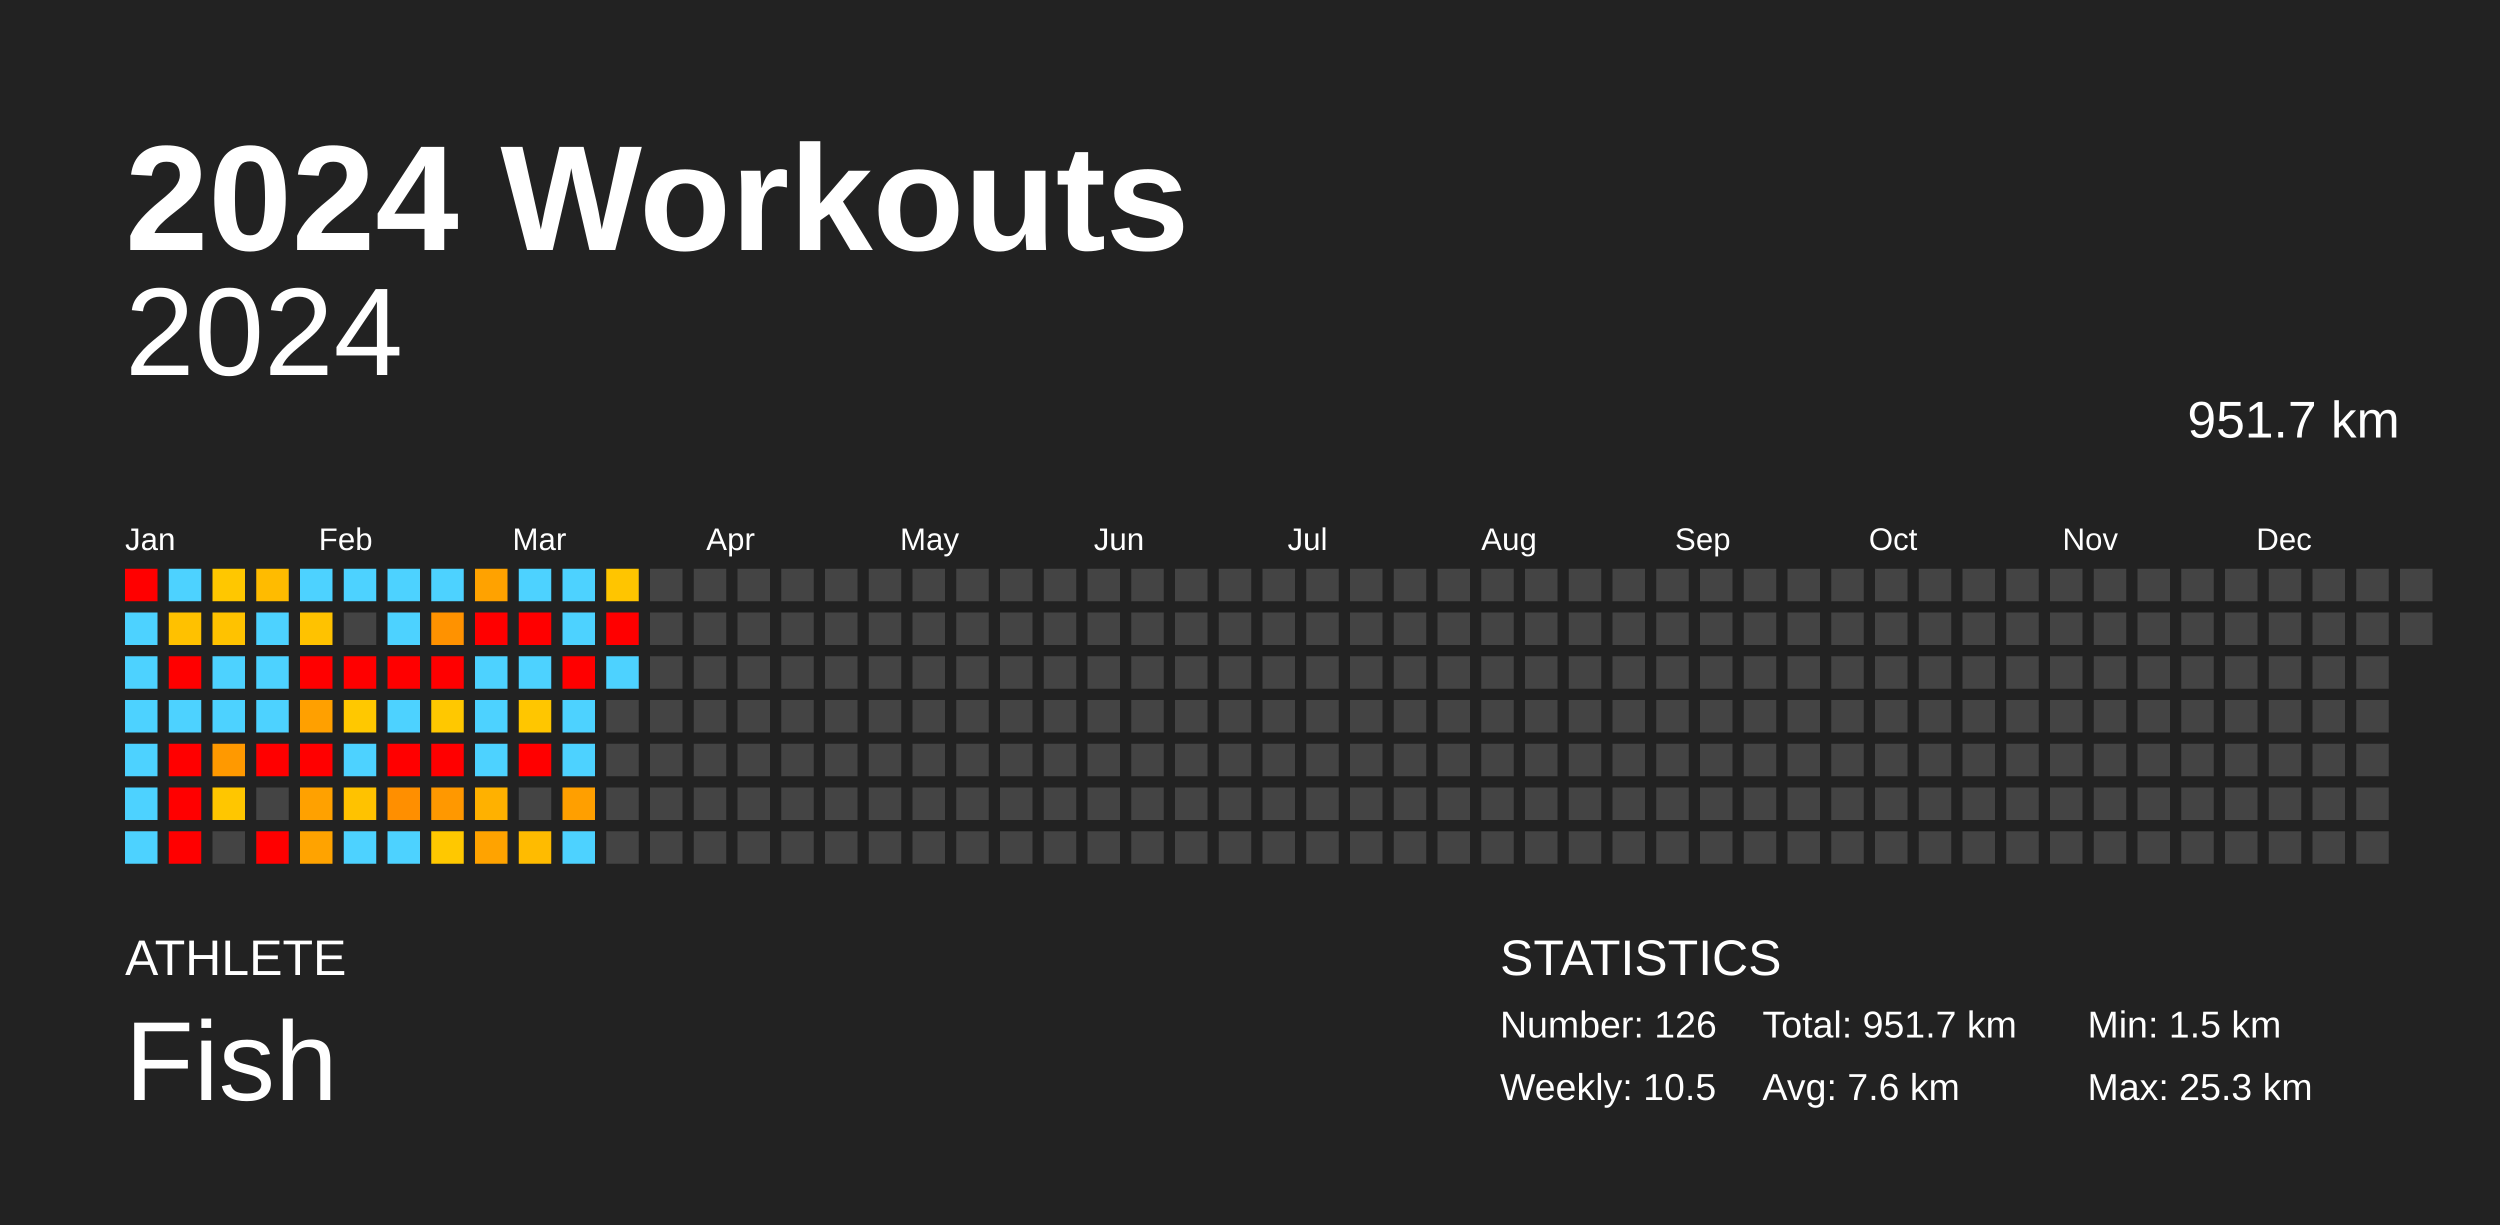
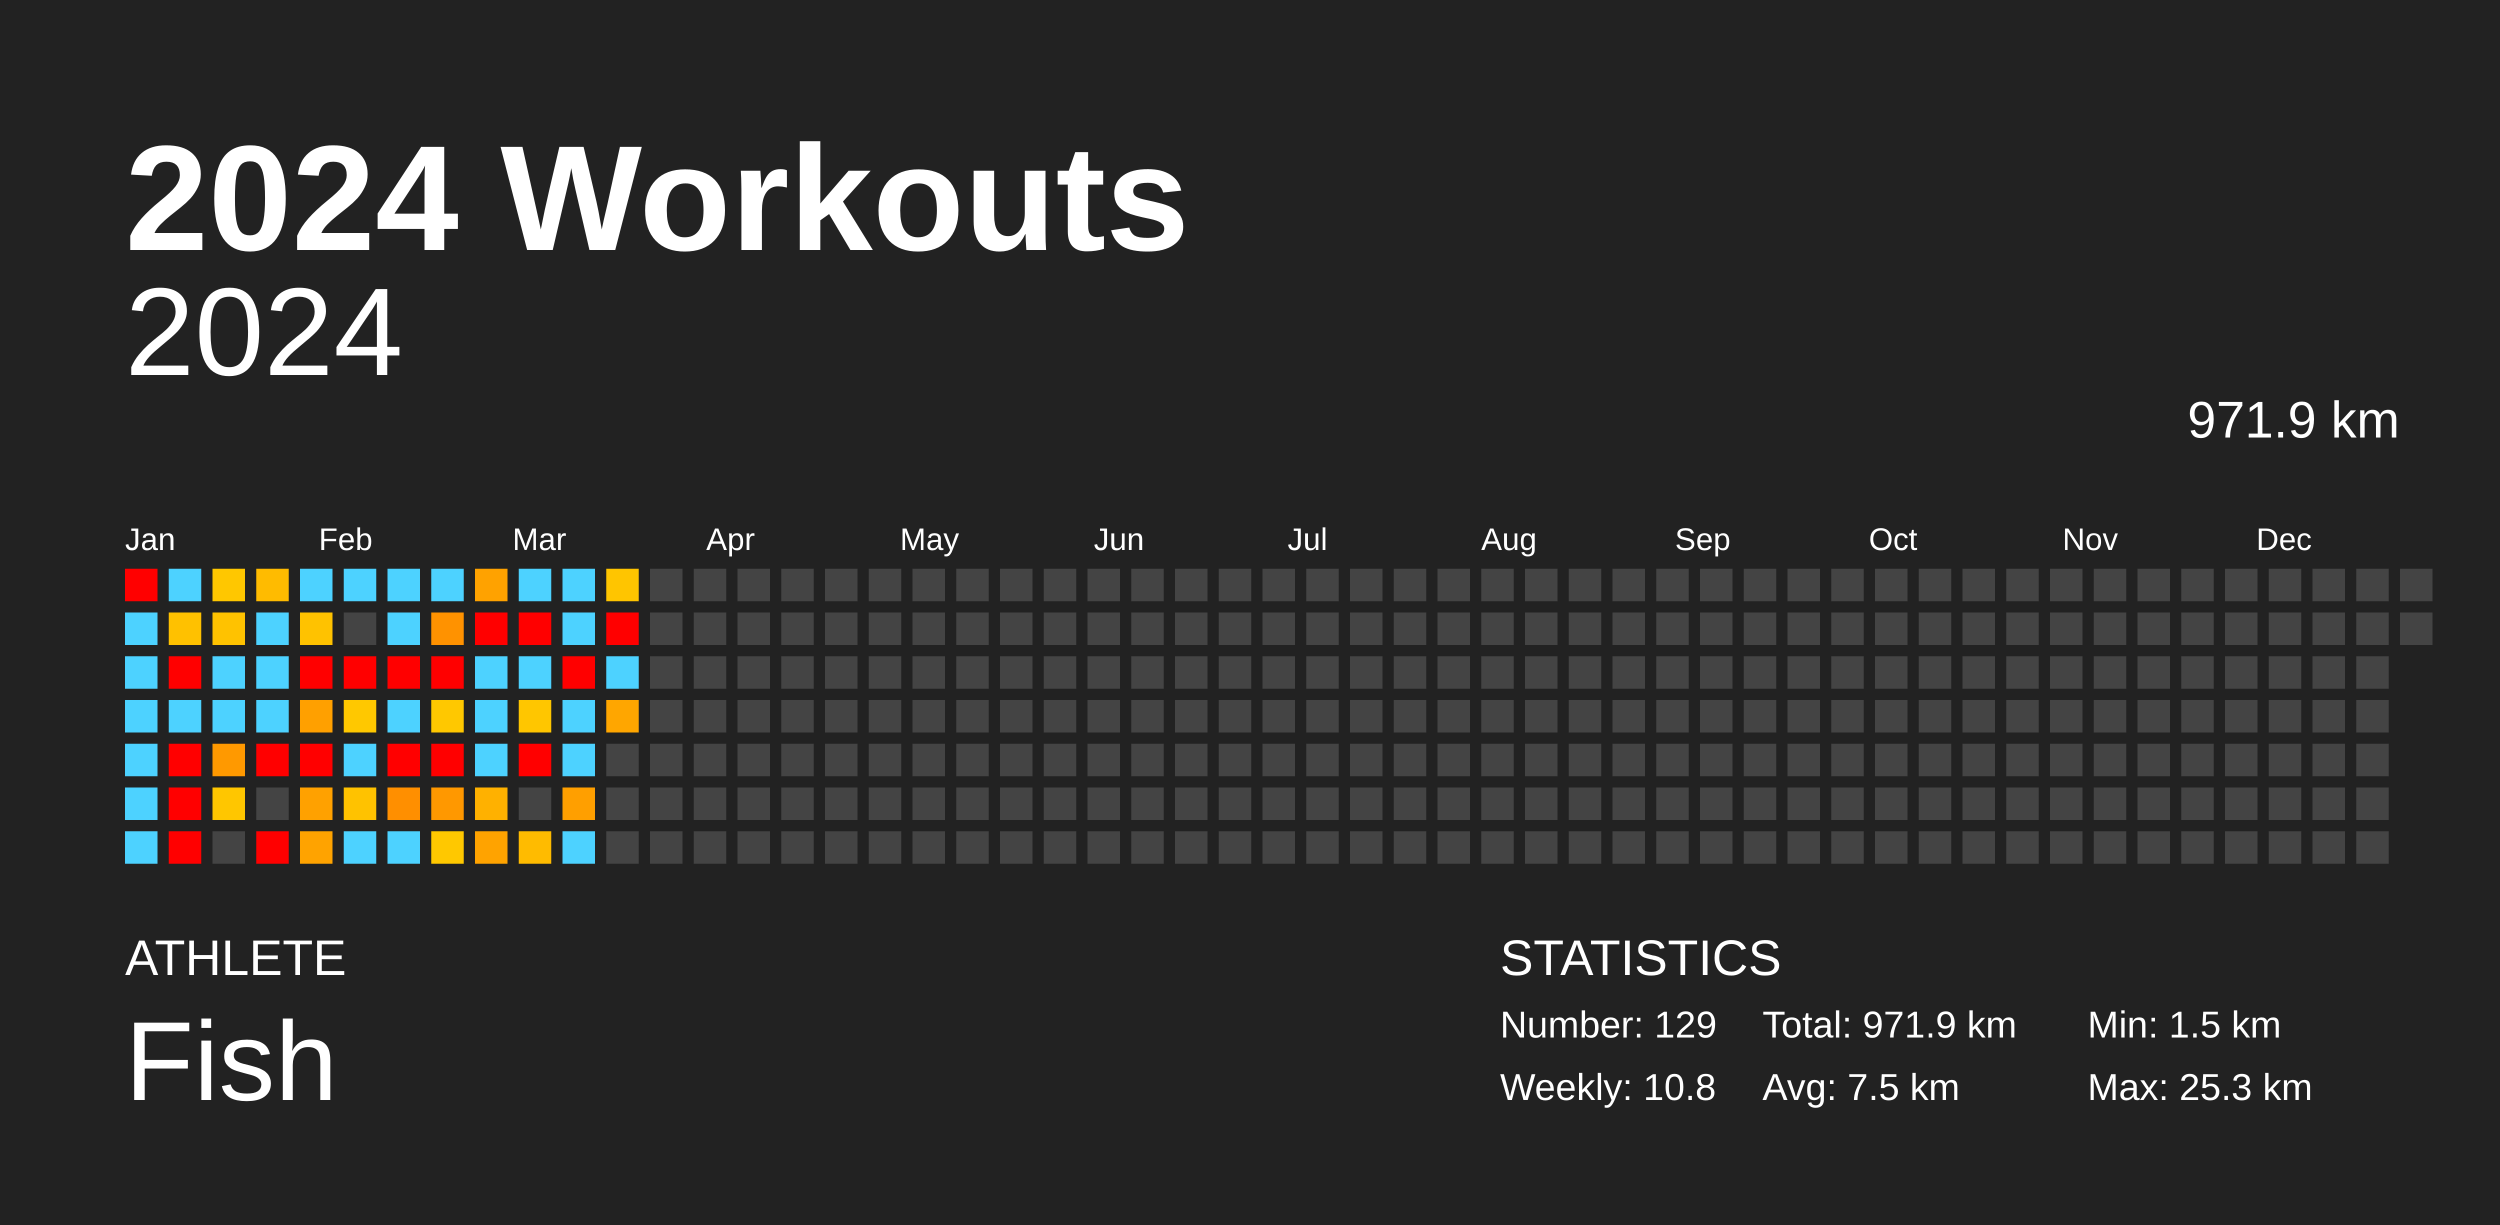
<svg xmlns="http://www.w3.org/2000/svg" baseProfile="full" height="98mm" version="1.1" viewBox="0,0,200,98" width="200mm">
  <defs />
  <rect fill="#222222" height="98" width="200" x="0" y="0" />
  <text fill="#FFFFFF" style="font-size:12px; font-family:Arial; font-weight:bold;" x="10" y="20">2024 Workouts</text>
  <text fill="#FFFFFF" style="font-size:4px; font-family:Arial" x="10" y="78">ATHLETE</text>
  <text fill="#FFFFFF" style="font-size:9px; font-family:Arial" x="10" y="88">Fish</text>
  <text fill="#FFFFFF" style="font-size:4px; font-family:Arial" x="120" y="78">STATISTICS</text>
-   <text fill="#FFFFFF" style="font-size:3px; font-family:Arial" x="120" y="83">Number: 126</text>
-   <text fill="#FFFFFF" style="font-size:3px; font-family:Arial" x="120" y="88">Weekly: 10.5</text>
-   <text fill="#FFFFFF" style="font-size:3px; font-family:Arial" x="141" y="83">Total: 951.7 km</text>
-   <text fill="#FFFFFF" style="font-size:3px; font-family:Arial" x="141" y="88">Avg: 7.6 km</text>
+   <text fill="#FFFFFF" style="font-size:3px; font-family:Arial" x="120" y="83">Number: 129</text>
+   <text fill="#FFFFFF" style="font-size:3px; font-family:Arial" x="120" y="88">Weekly: 10.8</text>
+   <text fill="#FFFFFF" style="font-size:3px; font-family:Arial" x="141" y="83">Total: 971.9 km</text>
+   <text fill="#FFFFFF" style="font-size:3px; font-family:Arial" x="141" y="88">Avg: 7.5 km</text>
  <text fill="#FFFFFF" style="font-size:3px; font-family:Arial" x="167" y="83">Min: 1.5 km</text>
  <text fill="#FFFFFF" style="font-size:3px; font-family:Arial" x="167" y="88">Max: 25.3 km</text>
  <text alignment-baseline="hanging" fill="#FFFFFF" style="font-size:10.0px; font-family:Arial;" x="10" y="30">2024</text>
-   <text alignment-baseline="hanging" fill="#FFFFFF" style="font-size:4.125px; font-family:Arial;" x="175" y="35">951.7 km</text>
+   <text alignment-baseline="hanging" fill="#FFFFFF" style="font-size:4.125px; font-family:Arial;" x="175" y="35">971.9 km</text>
  <text fill="#FFFFFF" style="font-size:2.5px; font-family:Arial" x="10.0" y="44">Jan</text>
  <text fill="#FFFFFF" style="font-size:2.5px; font-family:Arial" x="25.5" y="44">Feb</text>
  <text fill="#FFFFFF" style="font-size:2.5px; font-family:Arial" x="41.0" y="44">Mar</text>
  <text fill="#FFFFFF" style="font-size:2.5px; font-family:Arial" x="56.5" y="44">Apr</text>
  <text fill="#FFFFFF" style="font-size:2.5px; font-family:Arial" x="72.0" y="44">May</text>
  <text fill="#FFFFFF" style="font-size:2.5px; font-family:Arial" x="87.5" y="44">Jun</text>
  <text fill="#FFFFFF" style="font-size:2.5px; font-family:Arial" x="103.0" y="44">Jul</text>
  <text fill="#FFFFFF" style="font-size:2.5px; font-family:Arial" x="118.5" y="44">Aug</text>
  <text fill="#FFFFFF" style="font-size:2.5px; font-family:Arial" x="134.0" y="44">Sep</text>
  <text fill="#FFFFFF" style="font-size:2.5px; font-family:Arial" x="149.5" y="44">Oct</text>
  <text fill="#FFFFFF" style="font-size:2.5px; font-family:Arial" x="165.0" y="44">Nov</text>
  <text fill="#FFFFFF" style="font-size:2.5px; font-family:Arial" x="180.5" y="44">Dec</text>
  <rect fill="red" height="2.6" width="2.6" x="10.0" y="45.5" />
  <rect fill="#4dd2ff" height="2.6" width="2.6" x="10.0" y="49.0" />
  <rect fill="#4dd2ff" height="2.6" width="2.6" x="10.0" y="52.5" />
  <rect fill="#4dd2ff" height="2.6" width="2.6" x="10.0" y="56.0" />
  <rect fill="#4dd2ff" height="2.6" width="2.6" x="10.0" y="59.5" />
  <rect fill="#4dd2ff" height="2.6" width="2.6" x="10.0" y="63.0" />
  <rect fill="#4dd2ff" height="2.6" width="2.6" x="10.0" y="66.5" />
  <rect fill="#4dd2ff" height="2.6" width="2.6" x="13.5" y="45.5" />
  <rect fill="#ffc100" height="2.6" width="2.6" x="13.5" y="49.0" />
  <rect fill="red" height="2.6" width="2.6" x="13.5" y="52.5" />
  <rect fill="#4dd2ff" height="2.6" width="2.6" x="13.5" y="56.0" />
  <rect fill="red" height="2.6" width="2.6" x="13.5" y="59.5" />
  <rect fill="red" height="2.6" width="2.6" x="13.5" y="63.0" />
  <rect fill="red" height="2.6" width="2.6" x="13.5" y="66.5" />
  <rect fill="#ffc700" height="2.6" width="2.6" x="17.0" y="45.5" />
  <rect fill="#ffc200" height="2.6" width="2.6" x="17.0" y="49.0" />
  <rect fill="#4dd2ff" height="2.6" width="2.6" x="17.0" y="52.5" />
  <rect fill="#4dd2ff" height="2.6" width="2.6" x="17.0" y="56.0" />
  <rect fill="#ff9900" height="2.6" width="2.6" x="17.0" y="59.5" />
  <rect fill="#ffc600" height="2.6" width="2.6" x="17.0" y="63.0" />
  <rect fill="#444444" height="2.6" width="2.6" x="17.0" y="66.5" />
  <rect fill="#ffbb00" height="2.6" width="2.6" x="20.5" y="45.5" />
  <rect fill="#4dd2ff" height="2.6" width="2.6" x="20.5" y="49.0" />
  <rect fill="#4dd2ff" height="2.6" width="2.6" x="20.5" y="52.5" />
  <rect fill="#4dd2ff" height="2.6" width="2.6" x="20.5" y="56.0" />
  <rect fill="red" height="2.6" width="2.6" x="20.5" y="59.5" />
  <rect fill="#444444" height="2.6" width="2.6" x="20.5" y="63.0" />
  <rect fill="red" height="2.6" width="2.6" x="20.5" y="66.5" />
  <rect fill="#4dd2ff" height="2.6" width="2.6" x="24.0" y="45.5" />
  <rect fill="#ffc200" height="2.6" width="2.6" x="24.0" y="49.0" />
  <rect fill="red" height="2.6" width="2.6" x="24.0" y="52.5" />
  <rect fill="#ffa000" height="2.6" width="2.6" x="24.0" y="56.0" />
  <rect fill="red" height="2.6" width="2.6" x="24.0" y="59.5" />
  <rect fill="#ffa100" height="2.6" width="2.6" x="24.0" y="63.0" />
  <rect fill="#ffa300" height="2.6" width="2.6" x="24.0" y="66.5" />
  <rect fill="#4dd2ff" height="2.6" width="2.6" x="27.5" y="45.5" />
  <rect fill="#444444" height="2.6" width="2.6" x="27.5" y="49.0" />
  <rect fill="red" height="2.6" width="2.6" x="27.5" y="52.5" />
  <rect fill="#ffc800" height="2.6" width="2.6" x="27.5" y="56.0" />
  <rect fill="#4dd2ff" height="2.6" width="2.6" x="27.5" y="59.5" />
  <rect fill="#ffc200" height="2.6" width="2.6" x="27.5" y="63.0" />
  <rect fill="#4dd2ff" height="2.6" width="2.6" x="27.5" y="66.5" />
  <rect fill="#4dd2ff" height="2.6" width="2.6" x="31.0" y="45.5" />
  <rect fill="#4dd2ff" height="2.6" width="2.6" x="31.0" y="49.0" />
  <rect fill="red" height="2.6" width="2.6" x="31.0" y="52.5" />
  <rect fill="#4dd2ff" height="2.6" width="2.6" x="31.0" y="56.0" />
  <rect fill="red" height="2.6" width="2.6" x="31.0" y="59.5" />
  <rect fill="#ff8f00" height="2.6" width="2.6" x="31.0" y="63.0" />
  <rect fill="#4dd2ff" height="2.6" width="2.6" x="31.0" y="66.5" />
  <rect fill="#4dd2ff" height="2.6" width="2.6" x="34.5" y="45.5" />
  <rect fill="#ff9200" height="2.6" width="2.6" x="34.5" y="49.0" />
  <rect fill="red" height="2.6" width="2.6" x="34.5" y="52.5" />
  <rect fill="#ffc800" height="2.6" width="2.6" x="34.5" y="56.0" />
  <rect fill="red" height="2.6" width="2.6" x="34.5" y="59.5" />
  <rect fill="#ff9800" height="2.6" width="2.6" x="34.5" y="63.0" />
  <rect fill="#ffc800" height="2.6" width="2.6" x="34.5" y="66.5" />
  <rect fill="#ffa200" height="2.6" width="2.6" x="38.0" y="45.5" />
  <rect fill="red" height="2.6" width="2.6" x="38.0" y="49.0" />
  <rect fill="#4dd2ff" height="2.6" width="2.6" x="38.0" y="52.5" />
  <rect fill="#4dd2ff" height="2.6" width="2.6" x="38.0" y="56.0" />
  <rect fill="#4dd2ff" height="2.6" width="2.6" x="38.0" y="59.5" />
  <rect fill="#ffb100" height="2.6" width="2.6" x="38.0" y="63.0" />
  <rect fill="#ffa300" height="2.6" width="2.6" x="38.0" y="66.5" />
  <rect fill="#4dd2ff" height="2.6" width="2.6" x="41.5" y="45.5" />
  <rect fill="red" height="2.6" width="2.6" x="41.5" y="49.0" />
  <rect fill="#4dd2ff" height="2.6" width="2.6" x="41.5" y="52.5" />
  <rect fill="#ffc600" height="2.6" width="2.6" x="41.5" y="56.0" />
  <rect fill="red" height="2.6" width="2.6" x="41.5" y="59.5" />
  <rect fill="#444444" height="2.6" width="2.6" x="41.5" y="63.0" />
  <rect fill="#ffbb00" height="2.6" width="2.6" x="41.5" y="66.5" />
  <rect fill="#4dd2ff" height="2.6" width="2.6" x="45.0" y="45.5" />
  <rect fill="#4dd2ff" height="2.6" width="2.6" x="45.0" y="49.0" />
  <rect fill="red" height="2.6" width="2.6" x="45.0" y="52.5" />
  <rect fill="#4dd2ff" height="2.6" width="2.6" x="45.0" y="56.0" />
  <rect fill="#4dd2ff" height="2.6" width="2.6" x="45.0" y="59.5" />
  <rect fill="#ff9f00" height="2.6" width="2.6" x="45.0" y="63.0" />
  <rect fill="#4dd2ff" height="2.6" width="2.6" x="45.0" y="66.5" />
  <rect fill="#ffc500" height="2.6" width="2.6" x="48.5" y="45.5" />
  <rect fill="red" height="2.6" width="2.6" x="48.5" y="49.0" />
  <rect fill="#4dd2ff" height="2.6" width="2.6" x="48.5" y="52.5" />
-   <rect fill="#444444" height="2.6" width="2.6" x="48.5" y="56.0" />
+   <rect fill="#ffa600" height="2.6" width="2.6" x="48.5" y="56.0" />
  <rect fill="#444444" height="2.6" width="2.6" x="48.5" y="59.5" />
  <rect fill="#444444" height="2.6" width="2.6" x="48.5" y="63.0" />
  <rect fill="#444444" height="2.6" width="2.6" x="48.5" y="66.5" />
  <rect fill="#444444" height="2.6" width="2.6" x="52.0" y="45.5" />
  <rect fill="#444444" height="2.6" width="2.6" x="52.0" y="49.0" />
  <rect fill="#444444" height="2.6" width="2.6" x="52.0" y="52.5" />
  <rect fill="#444444" height="2.6" width="2.6" x="52.0" y="56.0" />
  <rect fill="#444444" height="2.6" width="2.6" x="52.0" y="59.5" />
  <rect fill="#444444" height="2.6" width="2.6" x="52.0" y="63.0" />
  <rect fill="#444444" height="2.6" width="2.6" x="52.0" y="66.5" />
  <rect fill="#444444" height="2.6" width="2.6" x="55.5" y="45.5" />
  <rect fill="#444444" height="2.6" width="2.6" x="55.5" y="49.0" />
  <rect fill="#444444" height="2.6" width="2.6" x="55.5" y="52.5" />
  <rect fill="#444444" height="2.6" width="2.6" x="55.5" y="56.0" />
  <rect fill="#444444" height="2.6" width="2.6" x="55.5" y="59.5" />
  <rect fill="#444444" height="2.6" width="2.6" x="55.5" y="63.0" />
  <rect fill="#444444" height="2.6" width="2.6" x="55.5" y="66.5" />
  <rect fill="#444444" height="2.6" width="2.6" x="59.0" y="45.5" />
  <rect fill="#444444" height="2.6" width="2.6" x="59.0" y="49.0" />
  <rect fill="#444444" height="2.6" width="2.6" x="59.0" y="52.5" />
  <rect fill="#444444" height="2.6" width="2.6" x="59.0" y="56.0" />
  <rect fill="#444444" height="2.6" width="2.6" x="59.0" y="59.5" />
  <rect fill="#444444" height="2.6" width="2.6" x="59.0" y="63.0" />
  <rect fill="#444444" height="2.6" width="2.6" x="59.0" y="66.5" />
  <rect fill="#444444" height="2.6" width="2.6" x="62.5" y="45.5" />
  <rect fill="#444444" height="2.6" width="2.6" x="62.5" y="49.0" />
  <rect fill="#444444" height="2.6" width="2.6" x="62.5" y="52.5" />
  <rect fill="#444444" height="2.6" width="2.6" x="62.5" y="56.0" />
  <rect fill="#444444" height="2.6" width="2.6" x="62.5" y="59.5" />
  <rect fill="#444444" height="2.6" width="2.6" x="62.5" y="63.0" />
  <rect fill="#444444" height="2.6" width="2.6" x="62.5" y="66.5" />
  <rect fill="#444444" height="2.6" width="2.6" x="66.0" y="45.5" />
  <rect fill="#444444" height="2.6" width="2.6" x="66.0" y="49.0" />
  <rect fill="#444444" height="2.6" width="2.6" x="66.0" y="52.5" />
  <rect fill="#444444" height="2.6" width="2.6" x="66.0" y="56.0" />
  <rect fill="#444444" height="2.6" width="2.6" x="66.0" y="59.5" />
  <rect fill="#444444" height="2.6" width="2.6" x="66.0" y="63.0" />
  <rect fill="#444444" height="2.6" width="2.6" x="66.0" y="66.5" />
  <rect fill="#444444" height="2.6" width="2.6" x="69.5" y="45.5" />
  <rect fill="#444444" height="2.6" width="2.6" x="69.5" y="49.0" />
  <rect fill="#444444" height="2.6" width="2.6" x="69.5" y="52.5" />
  <rect fill="#444444" height="2.6" width="2.6" x="69.5" y="56.0" />
  <rect fill="#444444" height="2.6" width="2.6" x="69.5" y="59.5" />
  <rect fill="#444444" height="2.6" width="2.6" x="69.5" y="63.0" />
  <rect fill="#444444" height="2.6" width="2.6" x="69.5" y="66.5" />
  <rect fill="#444444" height="2.6" width="2.6" x="73.0" y="45.5" />
  <rect fill="#444444" height="2.6" width="2.6" x="73.0" y="49.0" />
  <rect fill="#444444" height="2.6" width="2.6" x="73.0" y="52.5" />
  <rect fill="#444444" height="2.6" width="2.6" x="73.0" y="56.0" />
  <rect fill="#444444" height="2.6" width="2.6" x="73.0" y="59.5" />
  <rect fill="#444444" height="2.6" width="2.6" x="73.0" y="63.0" />
  <rect fill="#444444" height="2.6" width="2.6" x="73.0" y="66.5" />
  <rect fill="#444444" height="2.6" width="2.6" x="76.5" y="45.5" />
  <rect fill="#444444" height="2.6" width="2.6" x="76.5" y="49.0" />
  <rect fill="#444444" height="2.6" width="2.6" x="76.5" y="52.5" />
  <rect fill="#444444" height="2.6" width="2.6" x="76.5" y="56.0" />
  <rect fill="#444444" height="2.6" width="2.6" x="76.5" y="59.5" />
  <rect fill="#444444" height="2.6" width="2.6" x="76.5" y="63.0" />
  <rect fill="#444444" height="2.6" width="2.6" x="76.5" y="66.5" />
  <rect fill="#444444" height="2.6" width="2.6" x="80.0" y="45.5" />
  <rect fill="#444444" height="2.6" width="2.6" x="80.0" y="49.0" />
  <rect fill="#444444" height="2.6" width="2.6" x="80.0" y="52.5" />
  <rect fill="#444444" height="2.6" width="2.6" x="80.0" y="56.0" />
  <rect fill="#444444" height="2.6" width="2.6" x="80.0" y="59.5" />
  <rect fill="#444444" height="2.6" width="2.6" x="80.0" y="63.0" />
  <rect fill="#444444" height="2.6" width="2.6" x="80.0" y="66.5" />
  <rect fill="#444444" height="2.6" width="2.6" x="83.5" y="45.5" />
  <rect fill="#444444" height="2.6" width="2.6" x="83.5" y="49.0" />
  <rect fill="#444444" height="2.6" width="2.6" x="83.5" y="52.5" />
  <rect fill="#444444" height="2.6" width="2.6" x="83.5" y="56.0" />
  <rect fill="#444444" height="2.6" width="2.6" x="83.5" y="59.5" />
  <rect fill="#444444" height="2.6" width="2.6" x="83.5" y="63.0" />
  <rect fill="#444444" height="2.6" width="2.6" x="83.5" y="66.5" />
  <rect fill="#444444" height="2.6" width="2.6" x="87.0" y="45.5" />
  <rect fill="#444444" height="2.6" width="2.6" x="87.0" y="49.0" />
  <rect fill="#444444" height="2.6" width="2.6" x="87.0" y="52.5" />
  <rect fill="#444444" height="2.6" width="2.6" x="87.0" y="56.0" />
  <rect fill="#444444" height="2.6" width="2.6" x="87.0" y="59.5" />
  <rect fill="#444444" height="2.6" width="2.6" x="87.0" y="63.0" />
  <rect fill="#444444" height="2.6" width="2.6" x="87.0" y="66.5" />
  <rect fill="#444444" height="2.6" width="2.6" x="90.5" y="45.5" />
  <rect fill="#444444" height="2.6" width="2.6" x="90.5" y="49.0" />
  <rect fill="#444444" height="2.6" width="2.6" x="90.5" y="52.5" />
  <rect fill="#444444" height="2.6" width="2.6" x="90.5" y="56.0" />
  <rect fill="#444444" height="2.6" width="2.6" x="90.5" y="59.5" />
  <rect fill="#444444" height="2.6" width="2.6" x="90.5" y="63.0" />
  <rect fill="#444444" height="2.6" width="2.6" x="90.5" y="66.5" />
  <rect fill="#444444" height="2.6" width="2.6" x="94.0" y="45.5" />
  <rect fill="#444444" height="2.6" width="2.6" x="94.0" y="49.0" />
  <rect fill="#444444" height="2.6" width="2.6" x="94.0" y="52.5" />
  <rect fill="#444444" height="2.6" width="2.6" x="94.0" y="56.0" />
  <rect fill="#444444" height="2.6" width="2.6" x="94.0" y="59.5" />
  <rect fill="#444444" height="2.6" width="2.6" x="94.0" y="63.0" />
  <rect fill="#444444" height="2.6" width="2.6" x="94.0" y="66.5" />
  <rect fill="#444444" height="2.6" width="2.6" x="97.5" y="45.5" />
  <rect fill="#444444" height="2.6" width="2.6" x="97.5" y="49.0" />
  <rect fill="#444444" height="2.6" width="2.6" x="97.5" y="52.5" />
  <rect fill="#444444" height="2.6" width="2.6" x="97.5" y="56.0" />
  <rect fill="#444444" height="2.6" width="2.6" x="97.5" y="59.5" />
  <rect fill="#444444" height="2.6" width="2.6" x="97.5" y="63.0" />
  <rect fill="#444444" height="2.6" width="2.6" x="97.5" y="66.5" />
  <rect fill="#444444" height="2.6" width="2.6" x="101.0" y="45.5" />
  <rect fill="#444444" height="2.6" width="2.6" x="101.0" y="49.0" />
  <rect fill="#444444" height="2.6" width="2.6" x="101.0" y="52.5" />
  <rect fill="#444444" height="2.6" width="2.6" x="101.0" y="56.0" />
  <rect fill="#444444" height="2.6" width="2.6" x="101.0" y="59.5" />
  <rect fill="#444444" height="2.6" width="2.6" x="101.0" y="63.0" />
  <rect fill="#444444" height="2.6" width="2.6" x="101.0" y="66.5" />
  <rect fill="#444444" height="2.6" width="2.6" x="104.5" y="45.5" />
  <rect fill="#444444" height="2.6" width="2.6" x="104.5" y="49.0" />
  <rect fill="#444444" height="2.6" width="2.6" x="104.5" y="52.5" />
  <rect fill="#444444" height="2.6" width="2.6" x="104.5" y="56.0" />
  <rect fill="#444444" height="2.6" width="2.6" x="104.5" y="59.5" />
  <rect fill="#444444" height="2.6" width="2.6" x="104.5" y="63.0" />
  <rect fill="#444444" height="2.6" width="2.6" x="104.5" y="66.5" />
  <rect fill="#444444" height="2.6" width="2.6" x="108.0" y="45.5" />
  <rect fill="#444444" height="2.6" width="2.6" x="108.0" y="49.0" />
  <rect fill="#444444" height="2.6" width="2.6" x="108.0" y="52.5" />
  <rect fill="#444444" height="2.6" width="2.6" x="108.0" y="56.0" />
  <rect fill="#444444" height="2.6" width="2.6" x="108.0" y="59.5" />
  <rect fill="#444444" height="2.6" width="2.6" x="108.0" y="63.0" />
  <rect fill="#444444" height="2.6" width="2.6" x="108.0" y="66.5" />
  <rect fill="#444444" height="2.6" width="2.6" x="111.5" y="45.5" />
  <rect fill="#444444" height="2.6" width="2.6" x="111.5" y="49.0" />
  <rect fill="#444444" height="2.6" width="2.6" x="111.5" y="52.5" />
  <rect fill="#444444" height="2.6" width="2.6" x="111.5" y="56.0" />
  <rect fill="#444444" height="2.6" width="2.6" x="111.5" y="59.5" />
  <rect fill="#444444" height="2.6" width="2.6" x="111.5" y="63.0" />
  <rect fill="#444444" height="2.6" width="2.6" x="111.5" y="66.5" />
  <rect fill="#444444" height="2.6" width="2.6" x="115.0" y="45.5" />
  <rect fill="#444444" height="2.6" width="2.6" x="115.0" y="49.0" />
  <rect fill="#444444" height="2.6" width="2.6" x="115.0" y="52.5" />
  <rect fill="#444444" height="2.6" width="2.6" x="115.0" y="56.0" />
  <rect fill="#444444" height="2.6" width="2.6" x="115.0" y="59.5" />
  <rect fill="#444444" height="2.6" width="2.6" x="115.0" y="63.0" />
  <rect fill="#444444" height="2.6" width="2.6" x="115.0" y="66.5" />
  <rect fill="#444444" height="2.6" width="2.6" x="118.5" y="45.5" />
  <rect fill="#444444" height="2.6" width="2.6" x="118.5" y="49.0" />
  <rect fill="#444444" height="2.6" width="2.6" x="118.5" y="52.5" />
  <rect fill="#444444" height="2.6" width="2.6" x="118.5" y="56.0" />
  <rect fill="#444444" height="2.6" width="2.6" x="118.5" y="59.5" />
  <rect fill="#444444" height="2.6" width="2.6" x="118.5" y="63.0" />
  <rect fill="#444444" height="2.6" width="2.6" x="118.5" y="66.5" />
  <rect fill="#444444" height="2.6" width="2.6" x="122.0" y="45.5" />
  <rect fill="#444444" height="2.6" width="2.6" x="122.0" y="49.0" />
  <rect fill="#444444" height="2.6" width="2.6" x="122.0" y="52.5" />
  <rect fill="#444444" height="2.6" width="2.6" x="122.0" y="56.0" />
  <rect fill="#444444" height="2.6" width="2.6" x="122.0" y="59.5" />
  <rect fill="#444444" height="2.6" width="2.6" x="122.0" y="63.0" />
  <rect fill="#444444" height="2.6" width="2.6" x="122.0" y="66.5" />
  <rect fill="#444444" height="2.6" width="2.6" x="125.5" y="45.5" />
  <rect fill="#444444" height="2.6" width="2.6" x="125.5" y="49.0" />
  <rect fill="#444444" height="2.6" width="2.6" x="125.5" y="52.5" />
  <rect fill="#444444" height="2.6" width="2.6" x="125.5" y="56.0" />
  <rect fill="#444444" height="2.6" width="2.6" x="125.5" y="59.5" />
  <rect fill="#444444" height="2.6" width="2.6" x="125.5" y="63.0" />
  <rect fill="#444444" height="2.6" width="2.6" x="125.5" y="66.5" />
  <rect fill="#444444" height="2.6" width="2.6" x="129.0" y="45.5" />
  <rect fill="#444444" height="2.6" width="2.6" x="129.0" y="49.0" />
  <rect fill="#444444" height="2.6" width="2.6" x="129.0" y="52.5" />
  <rect fill="#444444" height="2.6" width="2.6" x="129.0" y="56.0" />
  <rect fill="#444444" height="2.6" width="2.6" x="129.0" y="59.5" />
  <rect fill="#444444" height="2.6" width="2.6" x="129.0" y="63.0" />
  <rect fill="#444444" height="2.6" width="2.6" x="129.0" y="66.5" />
  <rect fill="#444444" height="2.6" width="2.6" x="132.5" y="45.5" />
  <rect fill="#444444" height="2.6" width="2.6" x="132.5" y="49.0" />
  <rect fill="#444444" height="2.6" width="2.6" x="132.5" y="52.5" />
  <rect fill="#444444" height="2.6" width="2.6" x="132.5" y="56.0" />
  <rect fill="#444444" height="2.6" width="2.6" x="132.5" y="59.5" />
  <rect fill="#444444" height="2.6" width="2.6" x="132.5" y="63.0" />
  <rect fill="#444444" height="2.6" width="2.6" x="132.5" y="66.5" />
  <rect fill="#444444" height="2.6" width="2.6" x="136.0" y="45.5" />
  <rect fill="#444444" height="2.6" width="2.6" x="136.0" y="49.0" />
  <rect fill="#444444" height="2.6" width="2.6" x="136.0" y="52.5" />
  <rect fill="#444444" height="2.6" width="2.6" x="136.0" y="56.0" />
  <rect fill="#444444" height="2.6" width="2.6" x="136.0" y="59.5" />
  <rect fill="#444444" height="2.6" width="2.6" x="136.0" y="63.0" />
  <rect fill="#444444" height="2.6" width="2.6" x="136.0" y="66.5" />
  <rect fill="#444444" height="2.6" width="2.6" x="139.5" y="45.5" />
  <rect fill="#444444" height="2.6" width="2.6" x="139.5" y="49.0" />
  <rect fill="#444444" height="2.6" width="2.6" x="139.5" y="52.5" />
  <rect fill="#444444" height="2.6" width="2.6" x="139.5" y="56.0" />
  <rect fill="#444444" height="2.6" width="2.6" x="139.5" y="59.5" />
  <rect fill="#444444" height="2.6" width="2.6" x="139.5" y="63.0" />
  <rect fill="#444444" height="2.6" width="2.6" x="139.5" y="66.5" />
  <rect fill="#444444" height="2.6" width="2.6" x="143.0" y="45.5" />
  <rect fill="#444444" height="2.6" width="2.6" x="143.0" y="49.0" />
  <rect fill="#444444" height="2.6" width="2.6" x="143.0" y="52.5" />
  <rect fill="#444444" height="2.6" width="2.6" x="143.0" y="56.0" />
  <rect fill="#444444" height="2.6" width="2.6" x="143.0" y="59.5" />
  <rect fill="#444444" height="2.6" width="2.6" x="143.0" y="63.0" />
  <rect fill="#444444" height="2.6" width="2.6" x="143.0" y="66.5" />
  <rect fill="#444444" height="2.6" width="2.6" x="146.5" y="45.5" />
  <rect fill="#444444" height="2.6" width="2.6" x="146.5" y="49.0" />
  <rect fill="#444444" height="2.6" width="2.6" x="146.5" y="52.5" />
  <rect fill="#444444" height="2.6" width="2.6" x="146.5" y="56.0" />
  <rect fill="#444444" height="2.6" width="2.6" x="146.5" y="59.5" />
  <rect fill="#444444" height="2.6" width="2.6" x="146.5" y="63.0" />
  <rect fill="#444444" height="2.6" width="2.6" x="146.5" y="66.5" />
  <rect fill="#444444" height="2.6" width="2.6" x="150.0" y="45.5" />
  <rect fill="#444444" height="2.6" width="2.6" x="150.0" y="49.0" />
  <rect fill="#444444" height="2.6" width="2.6" x="150.0" y="52.5" />
  <rect fill="#444444" height="2.6" width="2.6" x="150.0" y="56.0" />
  <rect fill="#444444" height="2.6" width="2.6" x="150.0" y="59.5" />
  <rect fill="#444444" height="2.6" width="2.6" x="150.0" y="63.0" />
  <rect fill="#444444" height="2.6" width="2.6" x="150.0" y="66.5" />
  <rect fill="#444444" height="2.6" width="2.6" x="153.5" y="45.5" />
  <rect fill="#444444" height="2.6" width="2.6" x="153.5" y="49.0" />
  <rect fill="#444444" height="2.6" width="2.6" x="153.5" y="52.5" />
  <rect fill="#444444" height="2.6" width="2.6" x="153.5" y="56.0" />
  <rect fill="#444444" height="2.6" width="2.6" x="153.5" y="59.5" />
  <rect fill="#444444" height="2.6" width="2.6" x="153.5" y="63.0" />
  <rect fill="#444444" height="2.6" width="2.6" x="153.5" y="66.5" />
  <rect fill="#444444" height="2.6" width="2.6" x="157.0" y="45.5" />
  <rect fill="#444444" height="2.6" width="2.6" x="157.0" y="49.0" />
  <rect fill="#444444" height="2.6" width="2.6" x="157.0" y="52.5" />
  <rect fill="#444444" height="2.6" width="2.6" x="157.0" y="56.0" />
  <rect fill="#444444" height="2.6" width="2.6" x="157.0" y="59.5" />
  <rect fill="#444444" height="2.6" width="2.6" x="157.0" y="63.0" />
  <rect fill="#444444" height="2.6" width="2.6" x="157.0" y="66.5" />
  <rect fill="#444444" height="2.6" width="2.6" x="160.5" y="45.5" />
  <rect fill="#444444" height="2.6" width="2.6" x="160.5" y="49.0" />
  <rect fill="#444444" height="2.6" width="2.6" x="160.5" y="52.5" />
  <rect fill="#444444" height="2.6" width="2.6" x="160.5" y="56.0" />
  <rect fill="#444444" height="2.6" width="2.6" x="160.5" y="59.5" />
  <rect fill="#444444" height="2.6" width="2.6" x="160.5" y="63.0" />
  <rect fill="#444444" height="2.6" width="2.6" x="160.5" y="66.5" />
  <rect fill="#444444" height="2.6" width="2.6" x="164.0" y="45.5" />
  <rect fill="#444444" height="2.6" width="2.6" x="164.0" y="49.0" />
  <rect fill="#444444" height="2.6" width="2.6" x="164.0" y="52.5" />
  <rect fill="#444444" height="2.6" width="2.6" x="164.0" y="56.0" />
  <rect fill="#444444" height="2.6" width="2.6" x="164.0" y="59.5" />
  <rect fill="#444444" height="2.6" width="2.6" x="164.0" y="63.0" />
  <rect fill="#444444" height="2.6" width="2.6" x="164.0" y="66.5" />
  <rect fill="#444444" height="2.6" width="2.6" x="167.5" y="45.5" />
  <rect fill="#444444" height="2.6" width="2.6" x="167.5" y="49.0" />
  <rect fill="#444444" height="2.6" width="2.6" x="167.5" y="52.5" />
  <rect fill="#444444" height="2.6" width="2.6" x="167.5" y="56.0" />
  <rect fill="#444444" height="2.6" width="2.6" x="167.5" y="59.5" />
  <rect fill="#444444" height="2.6" width="2.6" x="167.5" y="63.0" />
  <rect fill="#444444" height="2.6" width="2.6" x="167.5" y="66.5" />
  <rect fill="#444444" height="2.6" width="2.6" x="171.0" y="45.5" />
  <rect fill="#444444" height="2.6" width="2.6" x="171.0" y="49.0" />
  <rect fill="#444444" height="2.6" width="2.6" x="171.0" y="52.5" />
  <rect fill="#444444" height="2.6" width="2.6" x="171.0" y="56.0" />
  <rect fill="#444444" height="2.6" width="2.6" x="171.0" y="59.5" />
  <rect fill="#444444" height="2.6" width="2.6" x="171.0" y="63.0" />
  <rect fill="#444444" height="2.6" width="2.6" x="171.0" y="66.5" />
  <rect fill="#444444" height="2.6" width="2.6" x="174.5" y="45.5" />
  <rect fill="#444444" height="2.6" width="2.6" x="174.5" y="49.0" />
  <rect fill="#444444" height="2.6" width="2.6" x="174.5" y="52.5" />
  <rect fill="#444444" height="2.6" width="2.6" x="174.5" y="56.0" />
  <rect fill="#444444" height="2.6" width="2.6" x="174.5" y="59.5" />
  <rect fill="#444444" height="2.6" width="2.6" x="174.5" y="63.0" />
  <rect fill="#444444" height="2.6" width="2.6" x="174.5" y="66.5" />
  <rect fill="#444444" height="2.6" width="2.6" x="178.0" y="45.5" />
  <rect fill="#444444" height="2.6" width="2.6" x="178.0" y="49.0" />
  <rect fill="#444444" height="2.6" width="2.6" x="178.0" y="52.5" />
  <rect fill="#444444" height="2.6" width="2.6" x="178.0" y="56.0" />
  <rect fill="#444444" height="2.6" width="2.6" x="178.0" y="59.5" />
  <rect fill="#444444" height="2.6" width="2.6" x="178.0" y="63.0" />
  <rect fill="#444444" height="2.6" width="2.6" x="178.0" y="66.5" />
  <rect fill="#444444" height="2.6" width="2.6" x="181.5" y="45.5" />
  <rect fill="#444444" height="2.6" width="2.6" x="181.5" y="49.0" />
  <rect fill="#444444" height="2.6" width="2.6" x="181.5" y="52.5" />
  <rect fill="#444444" height="2.6" width="2.6" x="181.5" y="56.0" />
  <rect fill="#444444" height="2.6" width="2.6" x="181.5" y="59.5" />
  <rect fill="#444444" height="2.6" width="2.6" x="181.5" y="63.0" />
  <rect fill="#444444" height="2.6" width="2.6" x="181.5" y="66.5" />
  <rect fill="#444444" height="2.6" width="2.6" x="185.0" y="45.5" />
  <rect fill="#444444" height="2.6" width="2.6" x="185.0" y="49.0" />
  <rect fill="#444444" height="2.6" width="2.6" x="185.0" y="52.5" />
  <rect fill="#444444" height="2.6" width="2.6" x="185.0" y="56.0" />
  <rect fill="#444444" height="2.6" width="2.6" x="185.0" y="59.5" />
  <rect fill="#444444" height="2.6" width="2.6" x="185.0" y="63.0" />
  <rect fill="#444444" height="2.6" width="2.6" x="185.0" y="66.5" />
  <rect fill="#444444" height="2.6" width="2.6" x="188.5" y="45.5" />
  <rect fill="#444444" height="2.6" width="2.6" x="188.5" y="49.0" />
  <rect fill="#444444" height="2.6" width="2.6" x="188.5" y="52.5" />
  <rect fill="#444444" height="2.6" width="2.6" x="188.5" y="56.0" />
  <rect fill="#444444" height="2.6" width="2.6" x="188.5" y="59.5" />
  <rect fill="#444444" height="2.6" width="2.6" x="188.5" y="63.0" />
  <rect fill="#444444" height="2.6" width="2.6" x="188.5" y="66.5" />
  <rect fill="#444444" height="2.6" width="2.6" x="192.0" y="45.5" />
  <rect fill="#444444" height="2.6" width="2.6" x="192.0" y="49.0" />
</svg>
